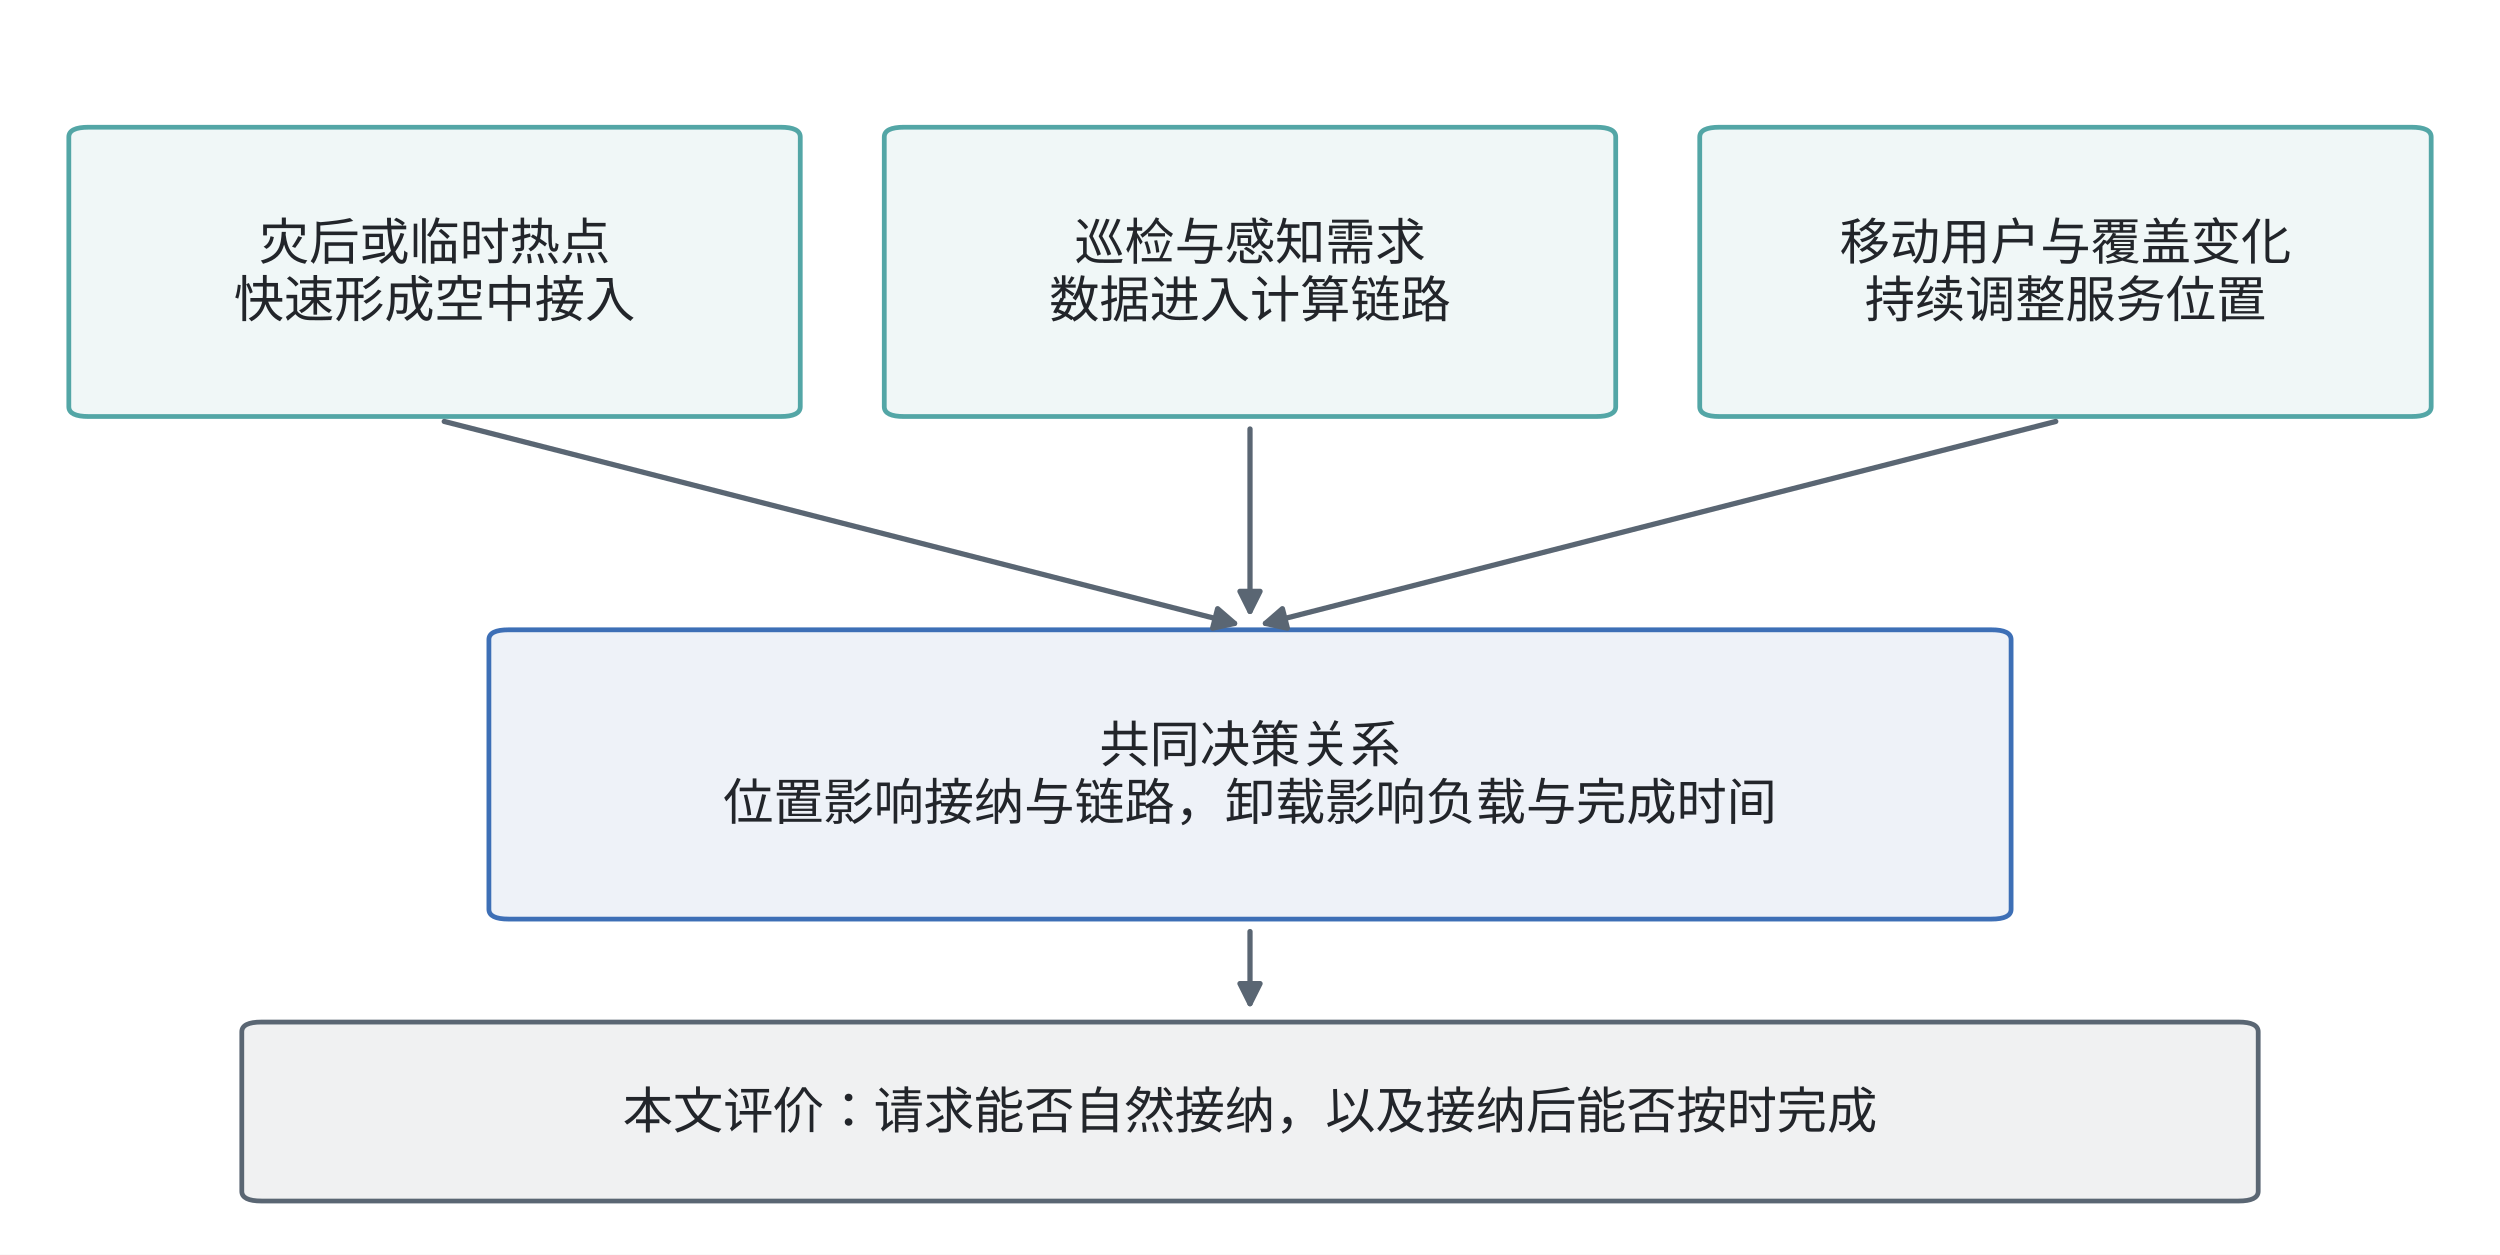
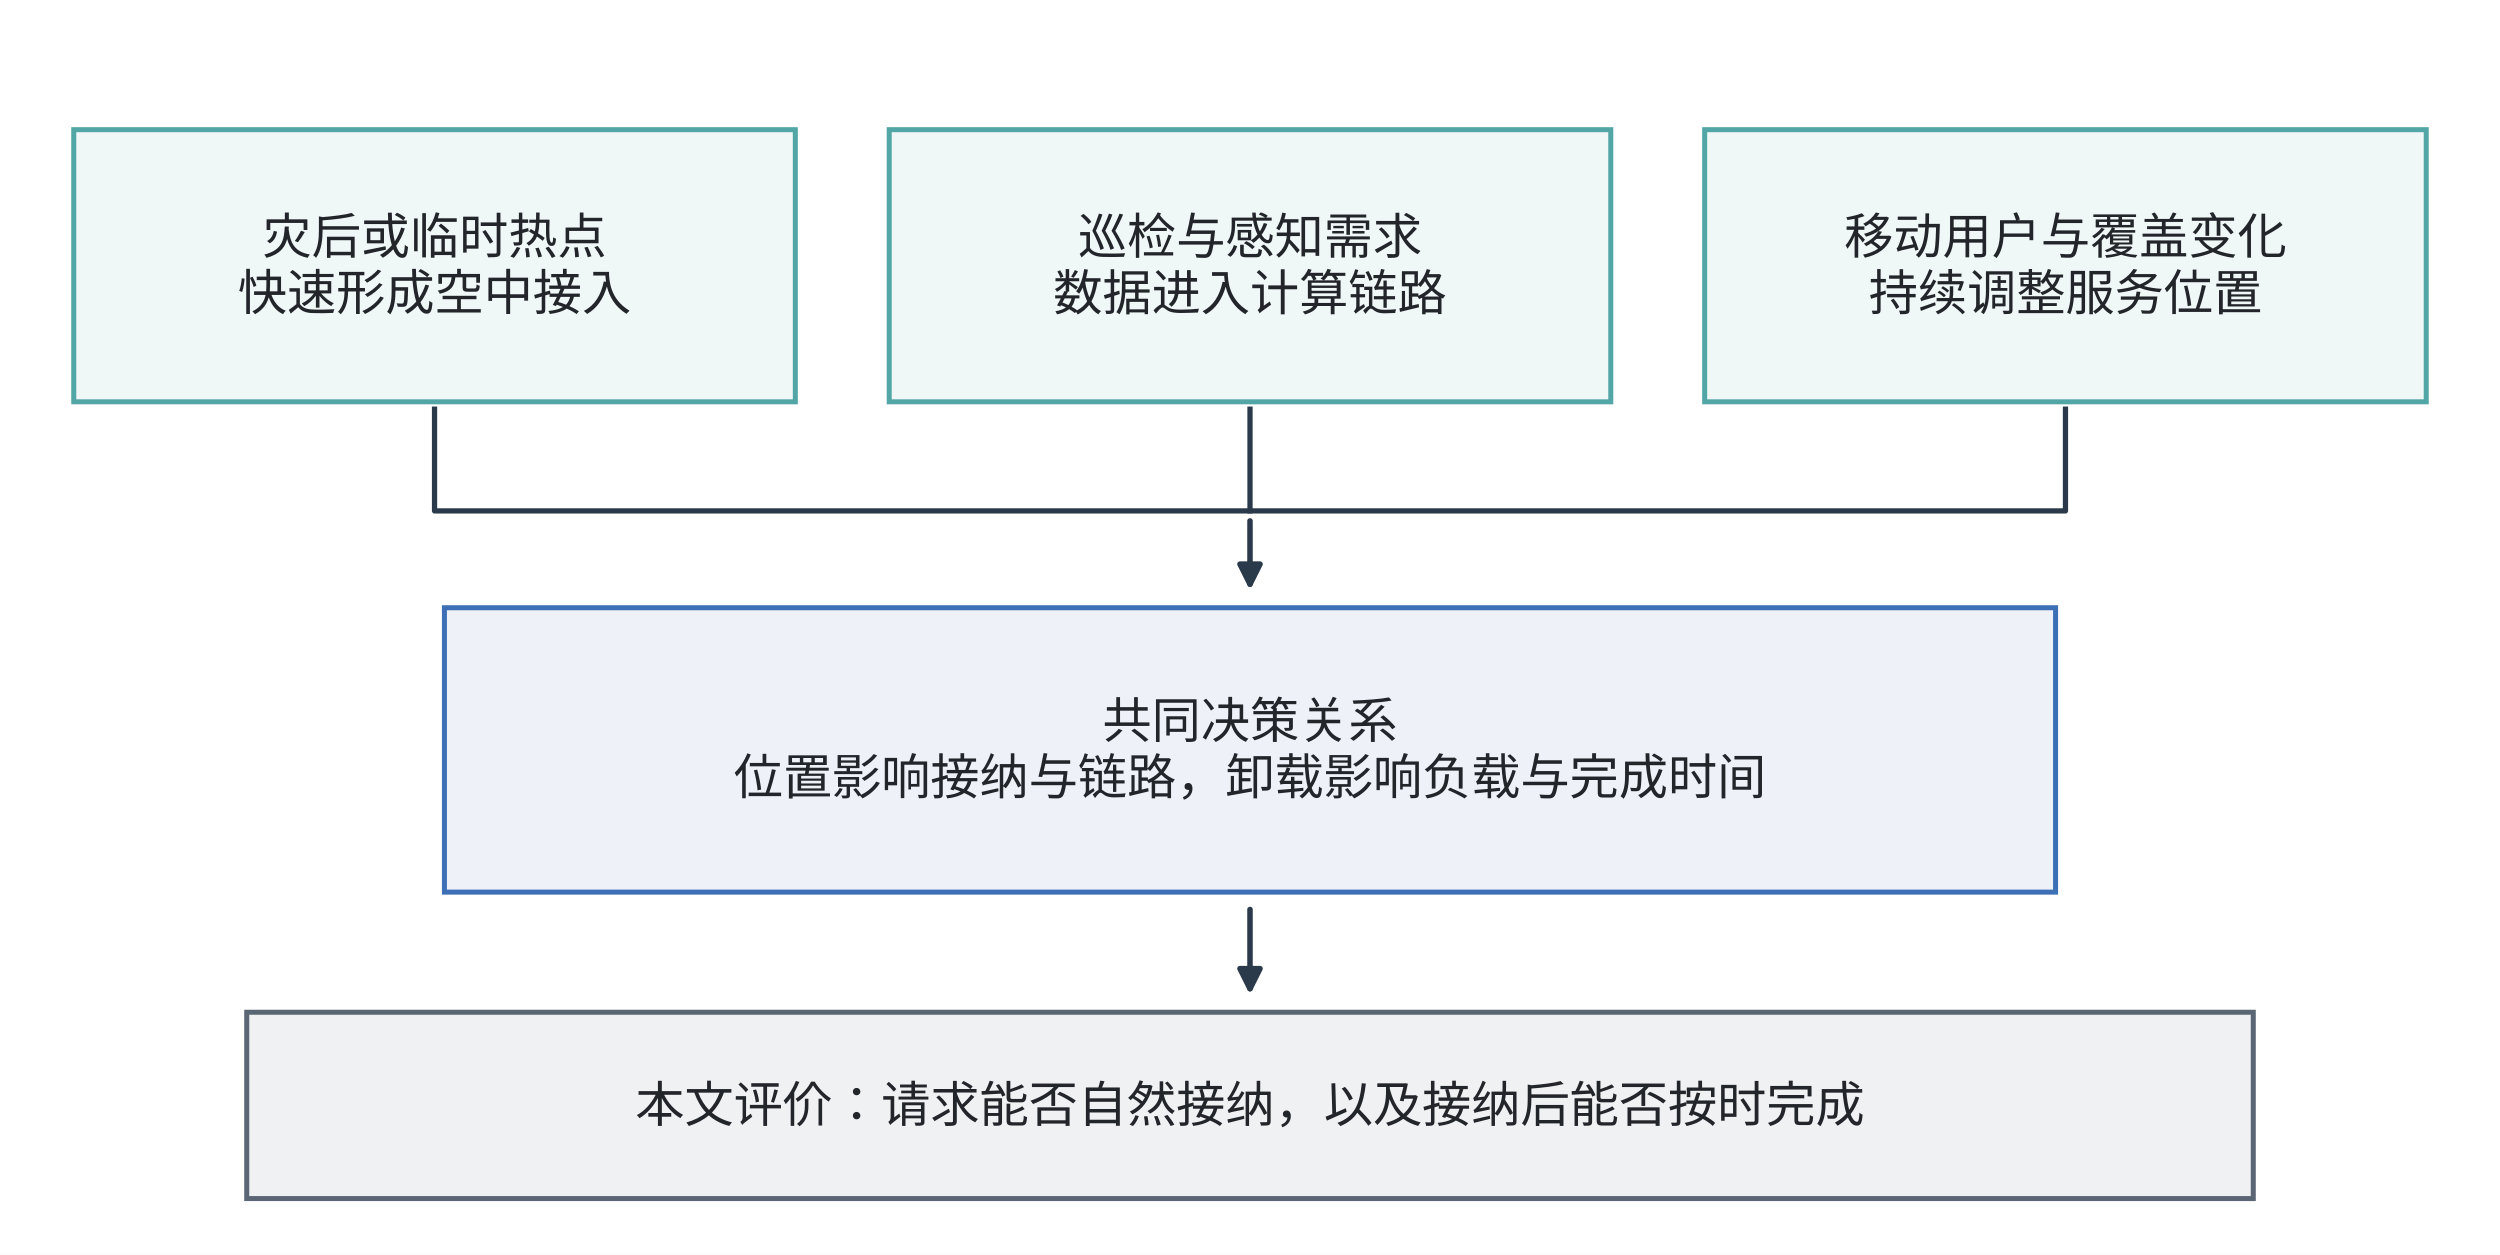
<svg xmlns="http://www.w3.org/2000/svg" width="498.24pt" height="250.056pt" viewBox="0 0 498.24 250.056" version="1.1">
  <defs>
    <style type="text/css">*{stroke-linejoin: round; stroke-linecap: butt}</style>
  </defs>
  <g id="figure_1">
    <g id="patch_1">
      <path d="M 0 250.056  L 498.24 250.056  L 498.24 0  L 0 0  z " style="fill: #ffffff" />
    </g>
    <g id="axes_1">
      <g id="patch_2">
-         <path d="M 17.654 83.009  L 155.549 83.009  Q 159.489 83.009 159.489 81.055  L 159.489 27.31  Q 159.489 25.355 155.549 25.355  L 17.654 25.355  Q 13.715 25.355 13.715 27.31  L 13.715 81.055  Q 13.715 83.009 17.654 83.009  z " clip-path="url(#p8118263639)" style="fill: #53a6a6; fill-opacity: 0.086; stroke: #53a6a6; stroke-width: 0.95; stroke-linejoin: miter" />
+         <path d="M 14.7 80.078  L 158.504 80.078  L 158.504 25.844  L 14.7 25.844  z " clip-path="url(#p5c51d3888d)" style="fill: #53a6a6; fill-opacity: 0.086; stroke: #53a6a6; stroke-linejoin: miter" />
      </g>
      <g id="patch_3">
-         <path d="M 180.173 83.009  L 318.067 83.009  Q 322.007 83.009 322.007 81.055  L 322.007 27.31  Q 322.007 25.355 318.067 25.355  L 180.173 25.355  Q 176.233 25.355 176.233 27.31  L 176.233 81.055  Q 176.233 83.009 180.173 83.009  z " clip-path="url(#p8118263639)" style="fill: #53a6a6; fill-opacity: 0.086; stroke: #53a6a6; stroke-width: 0.95; stroke-linejoin: miter" />
+         <path d="M 177.218 80.078  L 321.022 80.078  L 321.022 25.844  L 177.218 25.844  z " clip-path="url(#p5c51d3888d)" style="fill: #53a6a6; fill-opacity: 0.086; stroke: #53a6a6; stroke-linejoin: miter" />
      </g>
      <g id="patch_4">
-         <path d="M 342.691 83.009  L 480.586 83.009  Q 484.525 83.009 484.525 81.055  L 484.525 27.31  Q 484.525 25.355 480.586 25.355  L 342.691 25.355  Q 338.751 25.355 338.751 27.31  L 338.751 81.055  Q 338.751 83.009 342.691 83.009  z " clip-path="url(#p8118263639)" style="fill: #53a6a6; fill-opacity: 0.086; stroke: #53a6a6; stroke-width: 0.95; stroke-linejoin: miter" />
+         <path d="M 339.736 80.078  L 483.54 80.078  L 483.54 25.844  L 339.736 25.844  z " clip-path="url(#p5c51d3888d)" style="fill: #53a6a6; fill-opacity: 0.086; stroke: #53a6a6; stroke-linejoin: miter" />
      </g>
      <g id="patch_5">
-         <path d="M 101.376 183.17  L 396.864 183.17  Q 400.804 183.17 400.804 181.216  L 400.804 127.471  Q 400.804 125.517 396.864 125.517  L 101.376 125.517  Q 97.436 125.517 97.436 127.471  L 97.436 181.216  Q 97.436 183.17 101.376 183.17  z " clip-path="url(#p8118263639)" style="fill: #3d6fb6; fill-opacity: 0.086; stroke: #3d6fb6; stroke-width: 0.95; stroke-linejoin: miter" />
+         <path d="M 88.572 177.796  L 409.668 177.796  L 409.668 121.119  L 88.572 121.119  z " clip-path="url(#p5c51d3888d)" style="fill: #3d6fb6; fill-opacity: 0.086; stroke: #3d6fb6; stroke-linejoin: miter" />
      </g>
      <g id="patch_6">
-         <path d="M 88.538 83.993  Q 167.86 104.263 246.044 124.242  " clip-path="url(#p8118263639)" style="fill: none; stroke: #5a6673; stroke-width: 1.05; stroke-linecap: round" />
-         <path d="M 242.664 121.314  L 246.044 124.242  L 241.674 125.189  z " clip-path="url(#p8118263639)" style="fill: #5a6673; stroke: #5a6673; stroke-width: 1.05; stroke-linecap: round" />
+         <path d="M 249.12 103.818  Q 249.12 110.737 249.12 116.425  " clip-path="url(#p5c51d3888d)" style="fill: none; stroke: #2b3a4a; stroke-width: 1.1; stroke-linecap: round" />
+         <path d="M 251.12 112.425  L 249.12 116.425  L 247.12 112.425  z " clip-path="url(#p5c51d3888d)" style="fill: #2b3a4a; stroke: #2b3a4a; stroke-width: 1.1; stroke-linecap: round" />
      </g>
      <g id="patch_7">
-         <path d="M 249.12 85.498  Q 249.12 104.262 249.12 121.851  " clip-path="url(#p8118263639)" style="fill: none; stroke: #5a6673; stroke-width: 1.05; stroke-linecap: round" />
-         <path d="M 251.12 117.851  L 249.12 121.851  L 247.12 117.851  z " clip-path="url(#p8118263639)" style="fill: #5a6673; stroke: #5a6673; stroke-width: 1.05; stroke-linecap: round" />
+         <path d="M 49.173 238.87  L 449.067 238.87  L 449.067 201.737  L 49.173 201.737  z " clip-path="url(#p5c51d3888d)" style="fill: #5a6673; fill-opacity: 0.086; stroke: #5a6673; stroke-linejoin: miter" />
      </g>
      <g id="patch_8">
-         <path d="M 409.702 83.993  Q 330.38 104.263 252.196 124.242  " clip-path="url(#p8118263639)" style="fill: none; stroke: #5a6673; stroke-width: 1.05; stroke-linecap: round" />
-         <path d="M 256.566 125.189  L 252.196 124.242  L 255.576 121.314  z " clip-path="url(#p8118263639)" style="fill: #5a6673; stroke: #5a6673; stroke-width: 1.05; stroke-linecap: round" />
+         <path d="M 249.12 181.26  Q 249.12 189.765 249.12 197.041  " clip-path="url(#p5c51d3888d)" style="fill: none; stroke: #2b3a4a; stroke-width: 1.1; stroke-linecap: round" />
+         <path d="M 251.12 193.041  L 249.12 197.041  L 247.12 193.041  z " clip-path="url(#p5c51d3888d)" style="fill: #2b3a4a; stroke: #2b3a4a; stroke-width: 1.1; stroke-linecap: round" />
      </g>
-       <g id="patch_9">
-         <path d="M 52.128 239.359  L 446.112 239.359  Q 450.052 239.359 450.052 237.404  L 450.052 205.646  Q 450.052 203.691 446.112 203.691  L 52.128 203.691  Q 48.188 203.691 48.188 205.646  L 48.188 237.404  Q 48.188 239.359 52.128 239.359  z " clip-path="url(#p8118263639)" style="fill: #5a6673; fill-opacity: 0.086; stroke: #5a6673; stroke-width: 0.95; stroke-linejoin: miter" />
+       <g id="line2d_1">
+         <path d="M 86.602 81.543  L 86.602 101.82  L 411.638 101.82  L 411.638 81.543  " clip-path="url(#p5c51d3888d)" style="fill: none; stroke: #2b3a4a; stroke-width: 1.05; stroke-linecap: square" />
      </g>
-       <g id="patch_10">
-         <path d="M 249.12 185.658  Q 249.12 193.43 249.12 200.028  " clip-path="url(#p8118263639)" style="fill: none; stroke: #5a6673; stroke-width: 1.05; stroke-linecap: round" />
-         <path d="M 251.12 196.028  L 249.12 200.028  L 247.12 196.028  z " clip-path="url(#p8118263639)" style="fill: #5a6673; stroke: #5a6673; stroke-width: 1.05; stroke-linecap: round" />
+       <g id="line2d_2">
+         <path d="M 249.12 81.543  L 249.12 101.82  " clip-path="url(#p5c51d3888d)" style="fill: none; stroke: #2b3a4a; stroke-width: 1.05; stroke-linecap: square" />
      </g>
      <g id="text_1">
-         <text style="font-size: 10px; font-family: 'SimSun', serif; fill: #22252a" transform="translate(51.6016 51.76341)">灾后或临时热点</text>
-         <text style="font-size: 10px; font-family: 'SimSun', serif; fill: #22252a" transform="translate(46.6016 63.20247)">快速形成空中接入</text>
+         <text style="font-size: 9.8px; font-family: 'SimSun', serif; fill: #22252a" transform="translate(52.3016 50.59031)">灾后或临时热点</text>
+         <text style="font-size: 9.8px; font-family: 'SimSun', serif; fill: #22252a" transform="translate(47.4016 61.80059)">快速形成空中接入</text>
      </g>
      <g id="text_2">
-         <text style="font-size: 10px; font-family: 'SimSun', serif; fill: #22252a" transform="translate(214.12 51.77747)">巡检与感知需求</text>
-         <text style="font-size: 10px; font-family: 'SimSun', serif; fill: #22252a" transform="translate(209.12 63.26653)">数据进入计算链路</text>
+         <text style="font-size: 9.8px; font-family: 'SimSun', serif; fill: #22252a" transform="translate(214.82 50.60409)">巡检与感知需求</text>
+         <text style="font-size: 9.8px; font-family: 'SimSun', serif; fill: #22252a" transform="translate(209.92 61.86337)">数据进入计算链路</text>
      </g>
      <g id="text_3">
-         <text style="font-size: 10px; font-family: 'SimSun', serif; fill: #22252a" transform="translate(366.6384 51.75794)">移动用户与覆盖变化</text>
-         <text style="font-size: 10px; font-family: 'SimSun', serif; fill: #22252a" transform="translate(371.6384 63.247)">持续调整服务位置</text>
+         <text style="font-size: 9.8px; font-family: 'SimSun', serif; fill: #22252a" transform="translate(367.5384 50.58495)">移动用户与覆盖变化</text>
+         <text style="font-size: 9.8px; font-family: 'SimSun', serif; fill: #22252a" transform="translate(372.4384 61.84423)">持续调整服务位置</text>
      </g>
      <g id="text_4">
-         <text style="font-size: 10px; font-family: 'SimSun', serif; fill: #22252a" transform="translate(219.12 151.9193)">共同决策关系</text>
-         <text style="font-size: 10px; font-family: 'SimSun', serif; fill: #22252a" transform="translate(144.12 163.4084)">位置影响接纳与链路，卸载影响负载与完成时间</text>
+         <text style="font-size: 9.8px; font-family: 'SimSun', serif; fill: #22252a" transform="translate(219.72 147.0819)">共同决策关系</text>
+         <text style="font-size: 9.8px; font-family: 'SimSun', serif; fill: #22252a" transform="translate(146.22 158.3411)">位置影响接纳与链路，卸载影响负载与完成时间</text>
      </g>
      <g id="text_5">
-         <text style="font-size: 10px; font-family: 'SimSun', serif; text-anchor: middle; fill: #22252a" x="249.12" y="224.904" transform="rotate(-0 249.12 224.9038)">本文评价：请求能否自然接纳，以及接纳后能否按时完成</text>
+         <text style="font-size: 9.8px; font-family: 'SimSun', serif; text-anchor: middle; fill: #22252a" x="249.12" y="223.615" transform="rotate(-0 249.12 223.6148)">本文评价：请求能否自然接纳，以及接纳后能否按时完成</text>
      </g>
    </g>
  </g>
  <defs>
-     <clipPath id="p8118263639">
+     <clipPath id="p5c51d3888d">
      <rect x="2.88" y="2.88" width="492.48" height="244.296" />
    </clipPath>
  </defs>
</svg>
